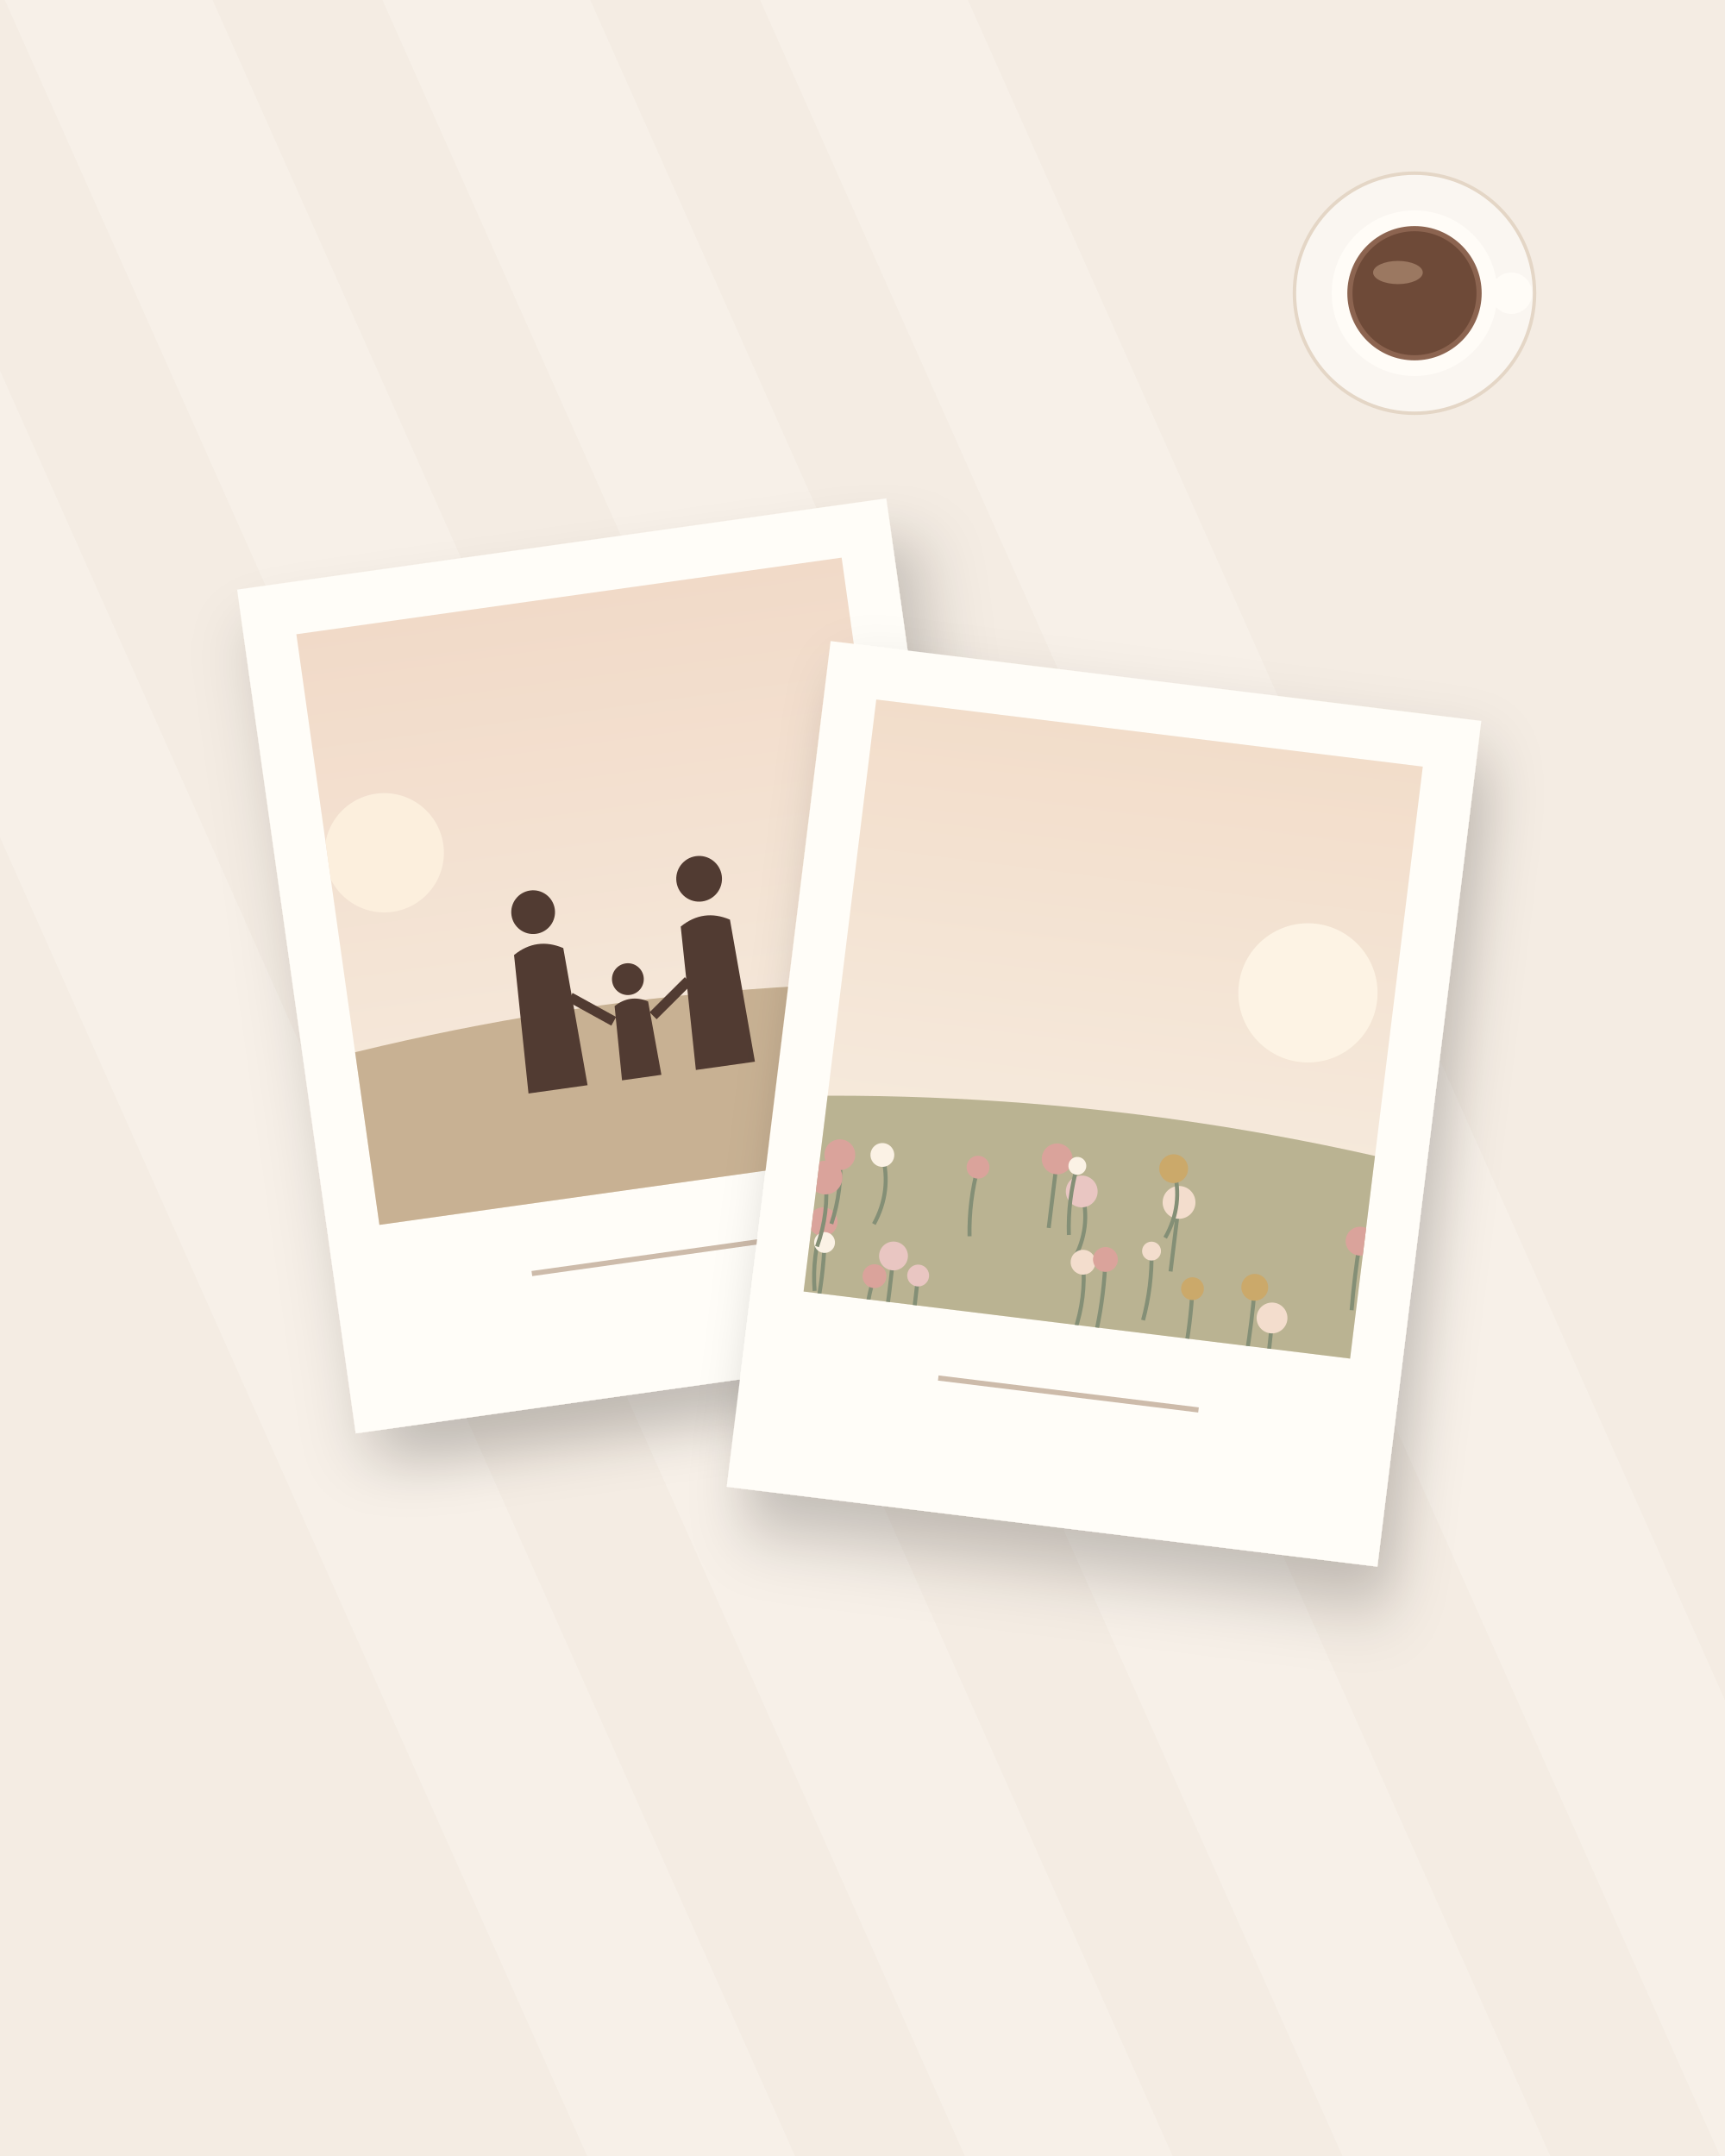
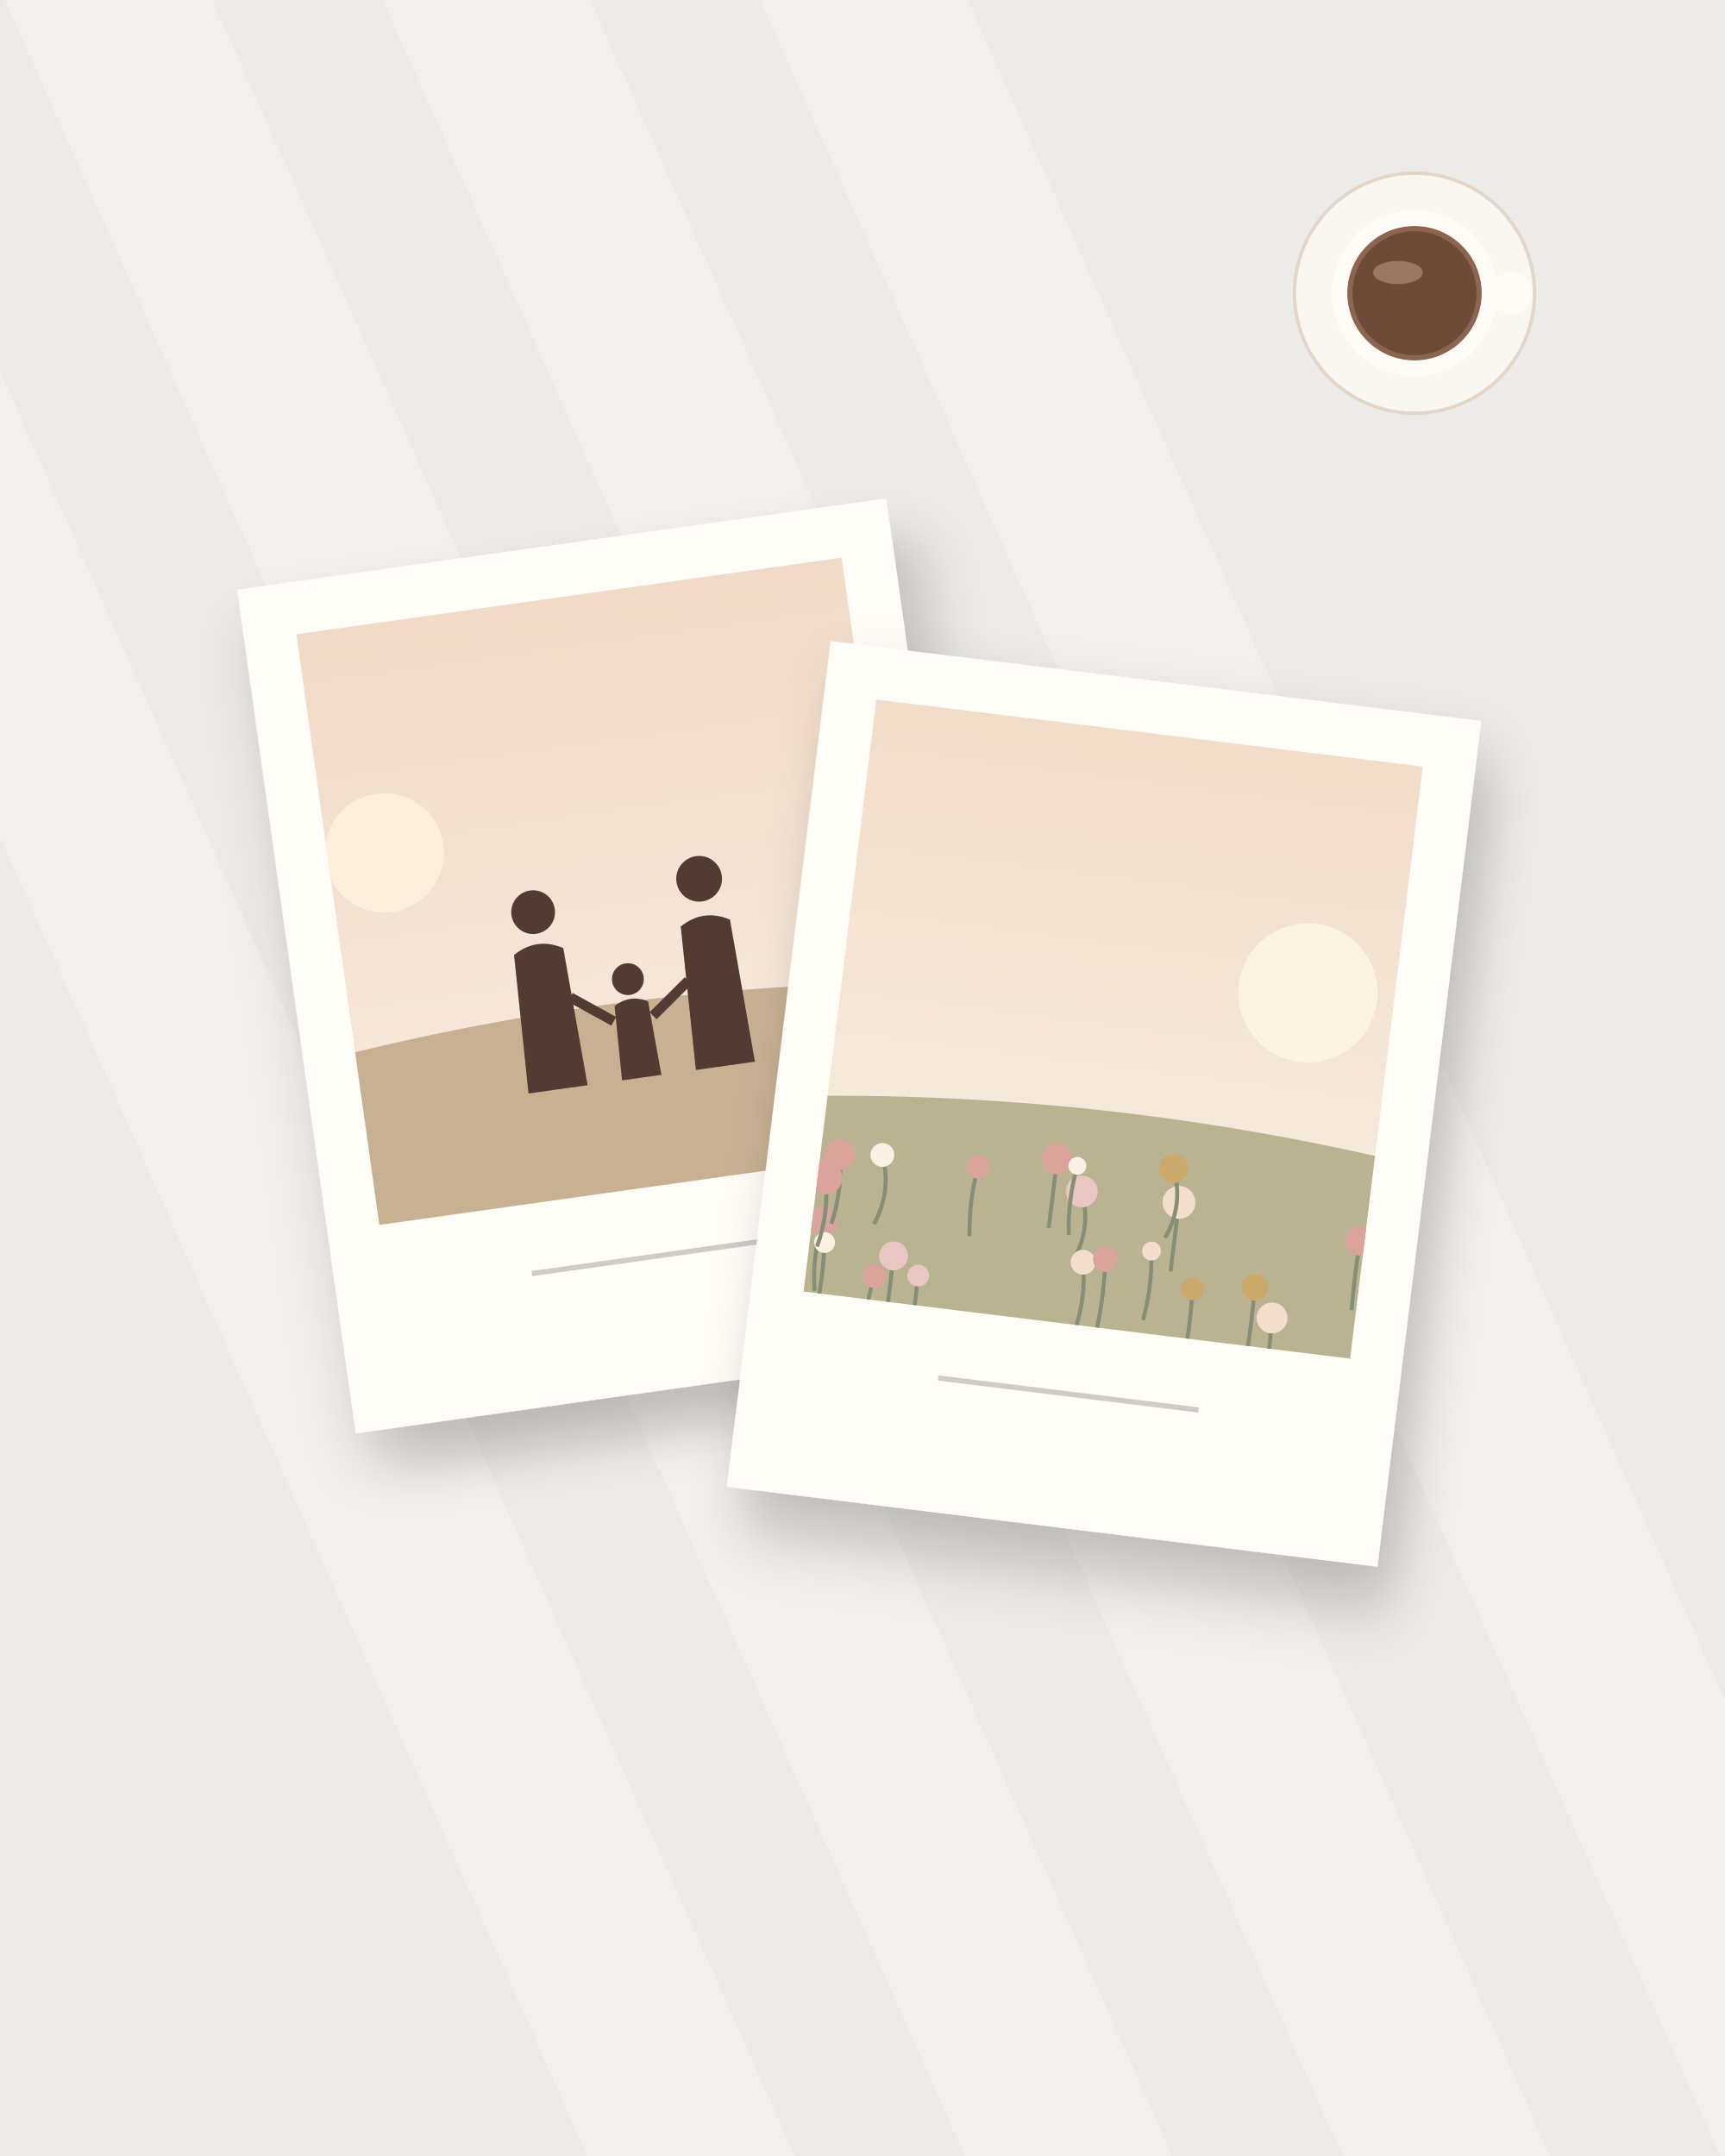
<svg xmlns="http://www.w3.org/2000/svg" viewBox="0 0 1000 1250" width="1000" height="1250" role="img">
  <defs>
    <filter id="mamacanvapgrain" x="0" y="0" width="100%" height="100%">
      <feTurbulence type="fractalNoise" baseFrequency=".9" numOctaves="2" seed="7" result="n" />
      <feColorMatrix type="matrix" values="0 0 0 0 .29  0 0 0 0 .2  0 0 0 0 .16  0 0 0 .07 0" />
      <feComposite in2="SourceGraphic" operator="in" />
    </filter>
    <filter id="mamacanvapshadow" x="-20%" y="-20%" width="140%" height="150%">
      <feGaussianBlur in="SourceAlpha" stdDeviation="18" />
      <feOffset dx="10" dy="22" />
      <feComponentTransfer>
        <feFuncA type="linear" slope=".22" />
      </feComponentTransfer>
      <feMerge>
        <feMergeNode />
        <feMergeNode in="SourceGraphic" />
      </feMerge>
    </filter>
    <filter id="mamacanvapsoft" x="-50%" y="-50%" width="200%" height="200%">
      <feGaussianBlur stdDeviation="70" />
    </filter>
    <linearGradient id="mamacanvapspine" x1="0" y1="0" x2="1" y2="0">
      <stop offset="0" stop-color="#000" stop-opacity="0" />
      <stop offset=".44" stop-color="#4A3228" stop-opacity=".05" />
      <stop offset=".5" stop-color="#4A3228" stop-opacity=".22" />
      <stop offset=".56" stop-color="#4A3228" stop-opacity=".05" />
      <stop offset="1" stop-color="#000" stop-opacity="0" />
    </linearGradient>
  </defs>
-   <rect width="1000" height="1250" fill="#F4ECE3" />
-   <rect width="1000" height="1250" fill="#F4ECE3" filter="url(#mamacanvagrain)" />
+   <rect width="1000" height="1250" fill="#EDEBE8" />
+   <rect width="1000" height="1250" fill="#EDEBE8" filter="url(#mamacanvagrain)" />
  <g opacity=".26" filter="url(#mamacanvasoft)" transform="rotate(-24 500.0 625.0)">
    <rect x="100" y="-500" width="110" height="2375" fill="#FFFDF8" />
    <rect x="300" y="-500" width="110" height="2375" fill="#FFFDF8" />
    <rect x="500" y="-500" width="110" height="2375" fill="#FFFDF8" />
    <rect x="700" y="-500" width="110" height="2375" fill="#FFFDF8" />
  </g>
  <g transform="translate(360 560) rotate(-8)" filter="url(#mamacanvapshadow)">
    <rect x="-190.0" y="-247.0" width="380" height="494.0" fill="#FFFDF8" />
    <svg x="-159.6" y="-216.6" width="319.2" height="345.8" viewBox="0 0 160 120" preserveAspectRatio="xMidYMid slice">
      <g>
        <defs>
          <linearGradient id="mamacanvappfamilys" x1="0" y1="0" x2="0" y2="1">
            <stop offset="0" stop-color="#F0D9C6" />
            <stop offset="1" stop-color="#F7EBDD" />
          </linearGradient>
        </defs>
        <rect width="160" height="120" fill="url(#mamacanvappfamilys)" />
        <circle cx="36" cy="46" r="12" fill="#FCEEDC" />
        <path d="M0 88 Q80 76 160 90 V120 H0Z" fill="#C6AE8F" />
        <g fill="#4A3228">
          <circle cx="64" cy="62" r="4.4" />
          <path d="M58 98 L59 70 Q64 67 69 70 L70 98Z" />
          <circle cx="98" cy="60" r="4.6" />
          <path d="M92 98 L93 69 Q98 66 103 69 L104 98Z" />
          <circle cx="81" cy="78" r="3.2" />
          <path d="M77 98 L77.6 83 Q81 81 84.4 83 L85 98Z" />
          <path d="M69 80 L77 86 M85 86 L93 80" stroke="#4A3228" stroke-width="2" />
        </g>
      </g>
      <rect width="160" height="120" fill="#fff" opacity=".04" />
    </svg>
-     <rect x="-76.0" y="167.96" width="152.0" height="3" fill="#CDBBAA" />
+     <rect x="-76.0" y="167.96" width="152.0" height="3" fill="#CFCBC6" />
  </g>
  <g transform="translate(640 640) rotate(7)" filter="url(#mamacanvapshadow)">
    <rect x="-190.0" y="-247.0" width="380" height="494.0" fill="#FFFDF8" />
    <svg x="-159.6" y="-216.6" width="319.2" height="345.8" viewBox="0 0 160 120" preserveAspectRatio="xMidYMid slice">
      <g>
        <defs>
          <linearGradient id="mamacanvappflowerss" x1="0" y1="0" x2="0" y2="1">
            <stop offset="0" stop-color="#F1DCC8" />
            <stop offset="1" stop-color="#F8EEE2" />
          </linearGradient>
        </defs>
        <rect width="160" height="120" fill="url(#mamacanvappflowerss)" />
        <circle cx="118" cy="48" r="14" fill="#FDF3E3" />
        <path d="M0 84 Q80 70 160 82 V120 H0Z" fill="#B7B08E" />
        <path d="M118.8 127.8 Q119.2 120.8 118.8 113.8" stroke="#7F8A70" stroke-width=".8" fill="none" />
        <circle cx="118.8" cy="113.8" r="3.1" fill="#F3DCCB" />
        <path d="M21.6 129.8 Q23.2 122.8 21.6 115.8" stroke="#7F8A70" stroke-width=".8" fill="none" />
        <circle cx="21.6" cy="115.8" r="2.7" fill="#FBF1E4" />
        <path d="M114.6 122.1 Q114.9 115.1 114.6 108.1" stroke="#7F8A70" stroke-width=".8" fill="none" />
        <circle cx="114.6" cy="108.1" r="2.7" fill="#C9A565" />
        <path d="M38.4 129.2 Q37.0 122.2 38.4 115.2" stroke="#7F8A70" stroke-width=".8" fill="none" />
        <circle cx="38.4" cy="115.2" r="2.4" fill="#D99F97" />
        <path d="M93.1 117.4 Q94.1 110.4 93.1 103.4" stroke="#7F8A70" stroke-width=".8" fill="none" />
        <circle cx="93.1" cy="103.4" r="1.9" fill="#F3DCCB" />
        <path d="M102.2 123.9 Q102.7 116.9 102.2 109.9" stroke="#7F8A70" stroke-width=".8" fill="none" />
        <circle cx="102.2" cy="109.9" r="2.3" fill="#C9A565" />
        <path d="M72.0 101.3 Q72.0 94.3 72.0 87.3" stroke="#7F8A70" stroke-width=".8" fill="none" />
        <circle cx="72.0" cy="87.3" r="3.1" fill="#D99F97" />
        <path d="M97.4 107.0 Q97.4 100.0 97.4 93.0" stroke="#7F8A70" stroke-width=".8" fill="none" />
        <circle cx="97.4" cy="93.0" r="3.3" fill="#F3DCCB" />
        <path d="M95.5 100.4 Q98.4 93.4 95.5 86.4" stroke="#7F8A70" stroke-width=".8" fill="none" />
        <circle cx="95.5" cy="86.4" r="2.9" fill="#C9A565" />
        <path d="M77.7 107.2 Q80.6 100.2 77.7 93.2" stroke="#7F8A70" stroke-width=".8" fill="none" />
        <circle cx="77.7" cy="93.2" r="3.2" fill="#E8C4C0" />
        <path d="M56.4 104.9 Q55.4 97.9 56.4 90.9" stroke="#7F8A70" stroke-width=".8" fill="none" />
        <circle cx="56.4" cy="90.9" r="2.3" fill="#D99F97" />
        <path d="M76.2 102.2 Q75.1 95.2 76.2 88.2" stroke="#7F8A70" stroke-width=".8" fill="none" />
        <circle cx="76.2" cy="88.2" r="1.8" fill="#FBF1E4" />
        <path d="M26.8 119.6 Q25.4 112.6 26.8 105.6" stroke="#7F8A70" stroke-width=".8" fill="none" />
        <circle cx="26.8" cy="105.6" r="2.9" fill="#D99F97" />
        <path d="M28.5 105.8 Q29.9 98.8 28.5 91.8" stroke="#7F8A70" stroke-width=".8" fill="none" />
        <circle cx="28.5" cy="91.8" r="3.1" fill="#D99F97" />
        <path d="M143.8 101.1 Q143.9 94.1 143.8 87.1" stroke="#7F8A70" stroke-width=".8" fill="none" />
        <circle cx="143.8" cy="87.1" r="2.1" fill="#FBF1E4" />
        <path d="M41.7 124.7 Q41.8 117.7 41.7 110.7" stroke="#7F8A70" stroke-width=".8" fill="none" />
        <circle cx="41.7" cy="110.7" r="2.9" fill="#E8C4C0" />
        <path d="M79.7 121.3 Q81.2 114.3 79.7 107.3" stroke="#7F8A70" stroke-width=".8" fill="none" />
        <circle cx="79.7" cy="107.3" r="2.5" fill="#F3DCCB" />
        <path d="M134.5 110.3 Q134.2 103.3 134.5 96.3" stroke="#7F8A70" stroke-width=".8" fill="none" />
        <circle cx="134.5" cy="96.3" r="2.9" fill="#D99F97" />
        <path d="M15.4 97.3 Q17.1 90.3 15.4 83.3" stroke="#7F8A70" stroke-width=".8" fill="none" />
        <circle cx="15.4" cy="83.3" r="2.6" fill="#D99F97" />
        <path d="M27.6 123.7 Q28.2 116.7 27.6 109.7" stroke="#7F8A70" stroke-width=".8" fill="none" />
        <circle cx="27.6" cy="109.7" r="2.1" fill="#FBF1E4" />
        <path d="M47.1 128.0 Q47.2 121.0 47.1 114.0" stroke="#7F8A70" stroke-width=".8" fill="none" />
        <circle cx="47.1" cy="114.0" r="2.2" fill="#E8C4C0" />
        <path d="M84.1 120.2 Q84.7 113.2 84.1 106.2" stroke="#7F8A70" stroke-width=".8" fill="none" />
        <circle cx="84.1" cy="106.2" r="2.5" fill="#D99F97" />
        <path d="M26.2 110.7 Q27.8 103.7 26.2 96.7" stroke="#7F8A70" stroke-width=".8" fill="none" />
        <circle cx="26.2" cy="96.7" r="3.4" fill="#D99F97" />
        <path d="M37.0 104.8 Q39.8 97.8 37.0 90.8" stroke="#7F8A70" stroke-width=".8" fill="none" />
        <circle cx="37.0" cy="90.8" r="2.4" fill="#FBF1E4" />
        <path d="M155.4 118.0 Q157.7 111.0 155.4 104.0" stroke="#7F8A70" stroke-width=".8" fill="none" />
        <circle cx="155.4" cy="104.0" r="2.4" fill="#C9A565" />
        <path d="M148.0 98.7 Q146.6 91.7 148.0 84.7" stroke="#7F8A70" stroke-width=".8" fill="none" />
        <circle cx="148.0" cy="84.7" r="2.8" fill="#E8C4C0" />
      </g>
      <rect width="160" height="120" fill="#fff" opacity=".04" />
    </svg>
-     <rect x="-76.0" y="167.96" width="152.0" height="3" fill="#CDBBAA" />
+     <rect x="-76.0" y="167.96" width="152.0" height="3" fill="#CFCBC6" />
  </g>
  <g transform="translate(820 170)">
    <circle r="69.6" fill="#FBF7F1" opacity=".95" />
    <circle r="69.6" fill="none" stroke="#E4D6C6" stroke-width="2" />
    <circle r="48" fill="#FFFCF7" />
    <circle r="37.44" fill="#6E4A38" />
    <circle r="37.44" fill="none" stroke="#8C6450" stroke-width="3" />
    <ellipse cx="-9.6" cy="-12.0" rx="14.4" ry="6.72" fill="#C8A58A" opacity=".5" />
    <rect x="44.16" y="-12" width="24.0" height="24" rx="12" fill="#FFFCF7" />
  </g>
</svg>
